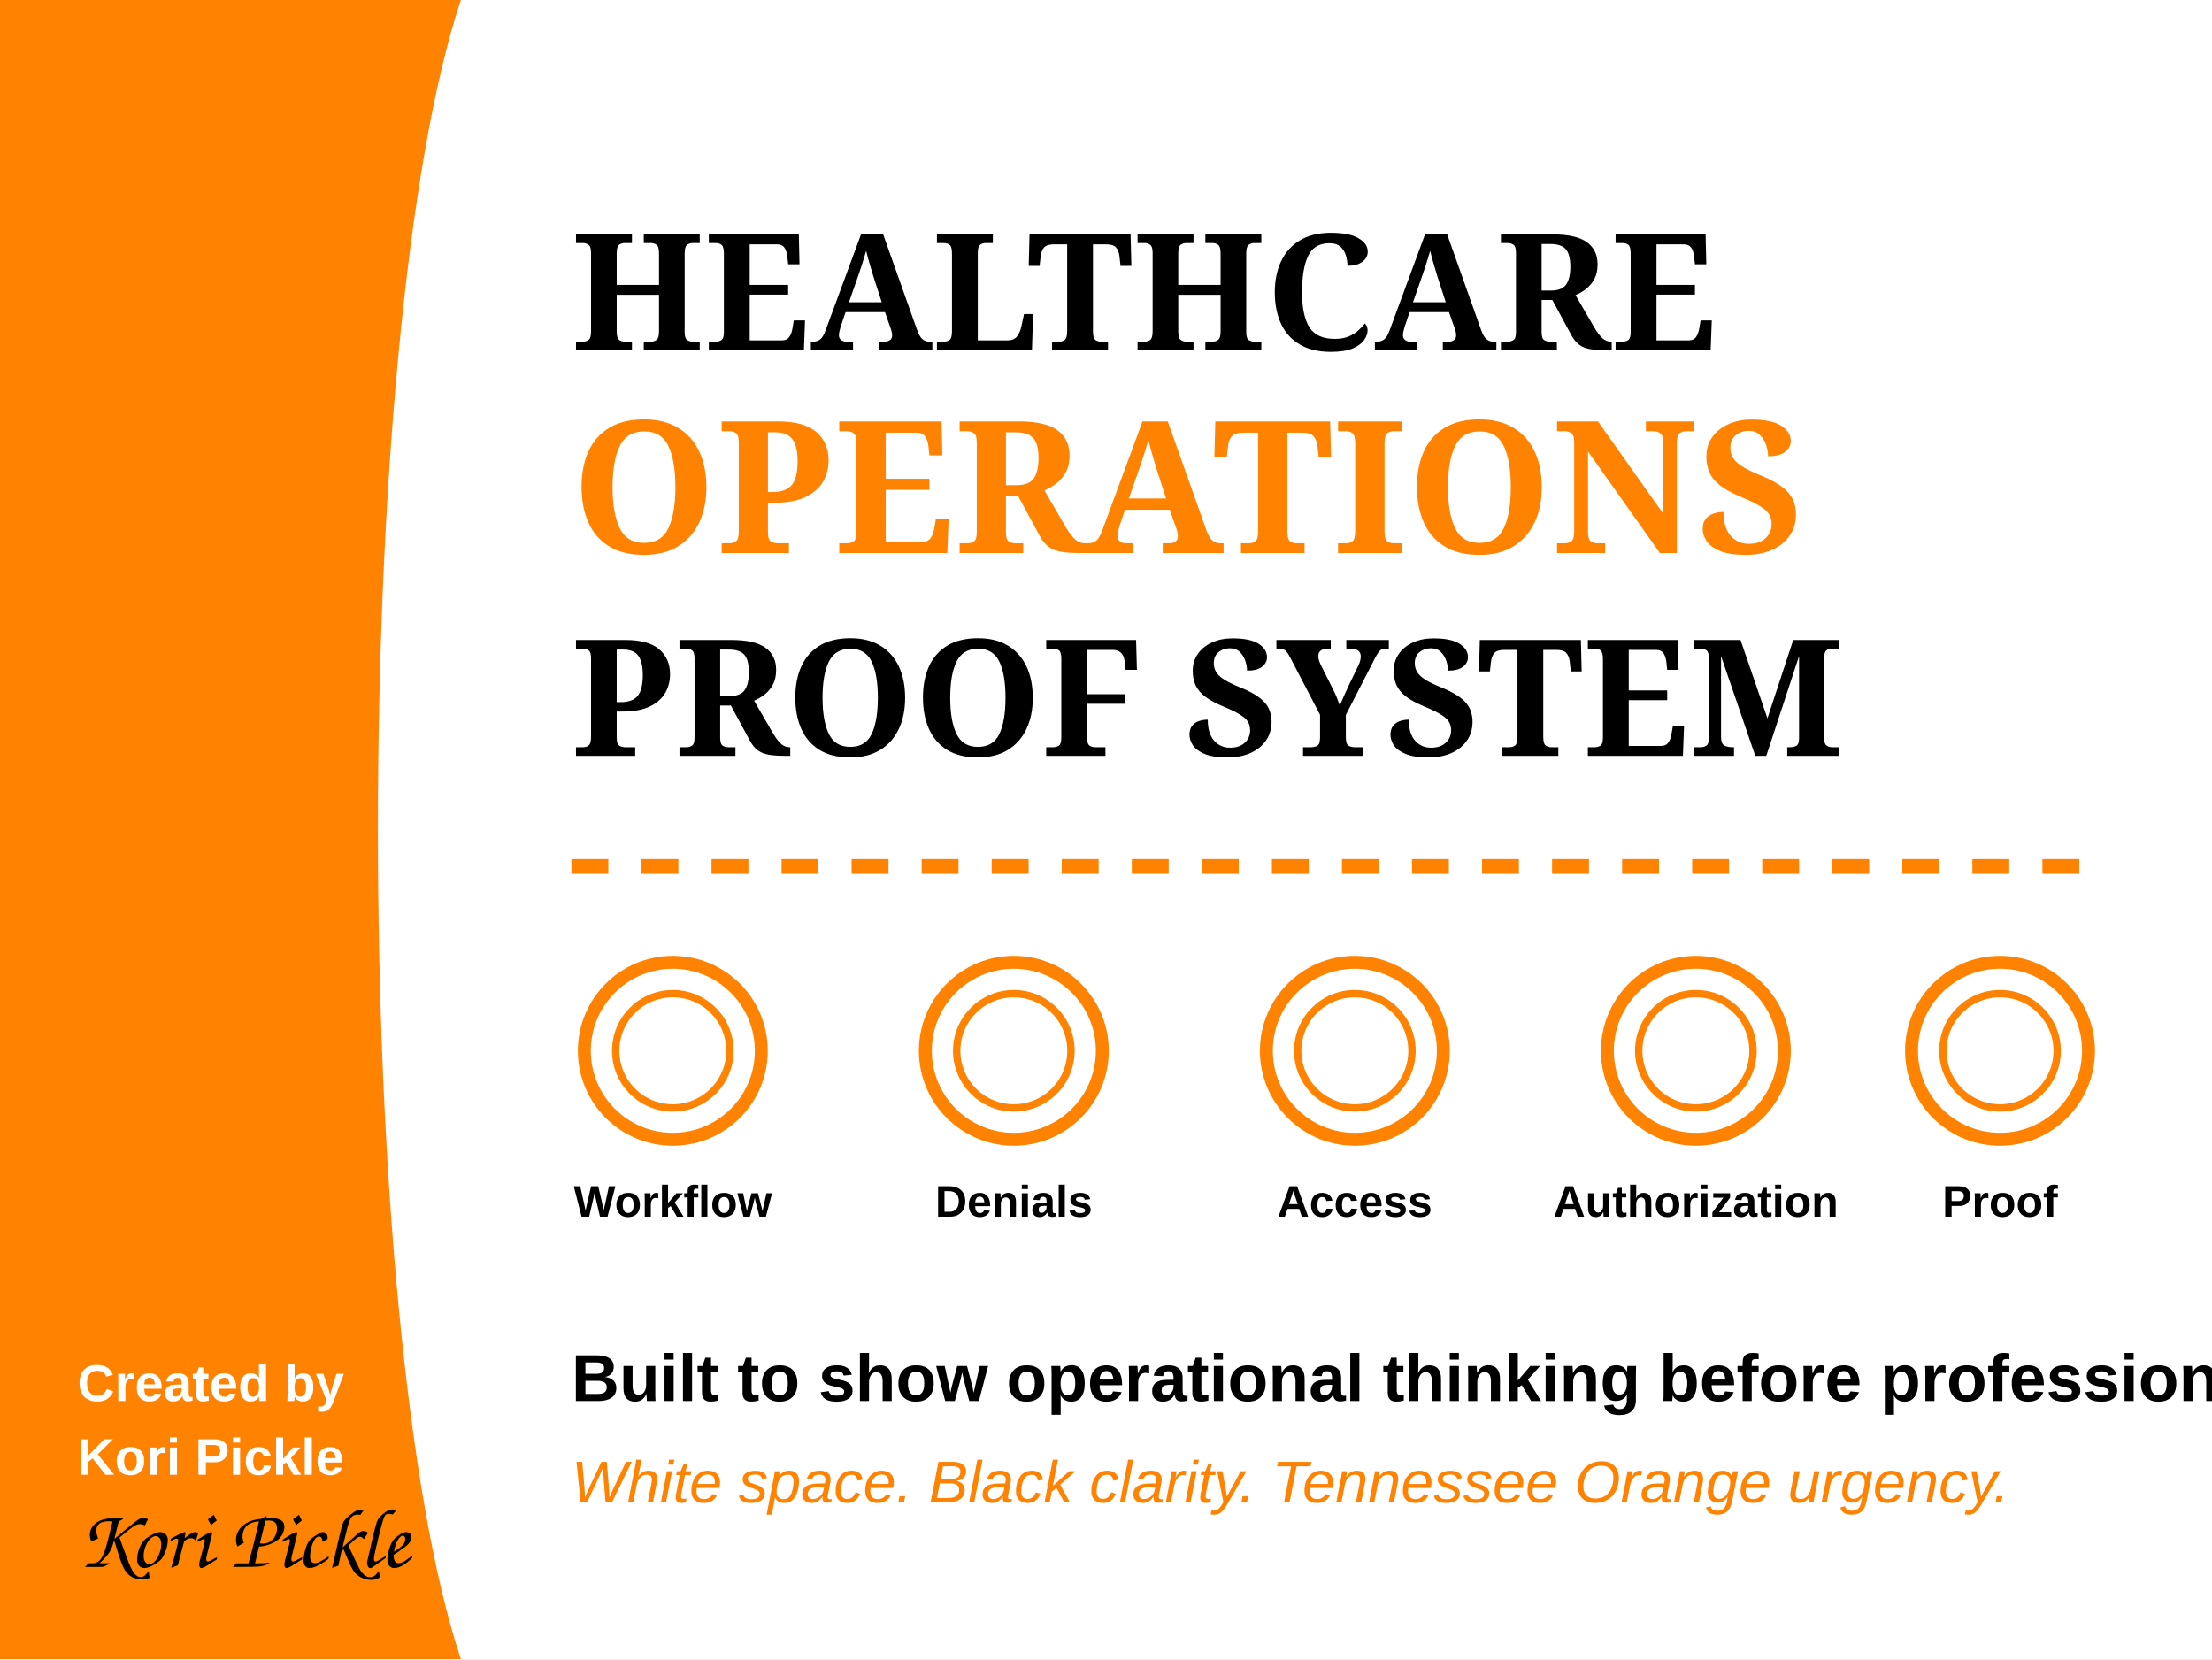
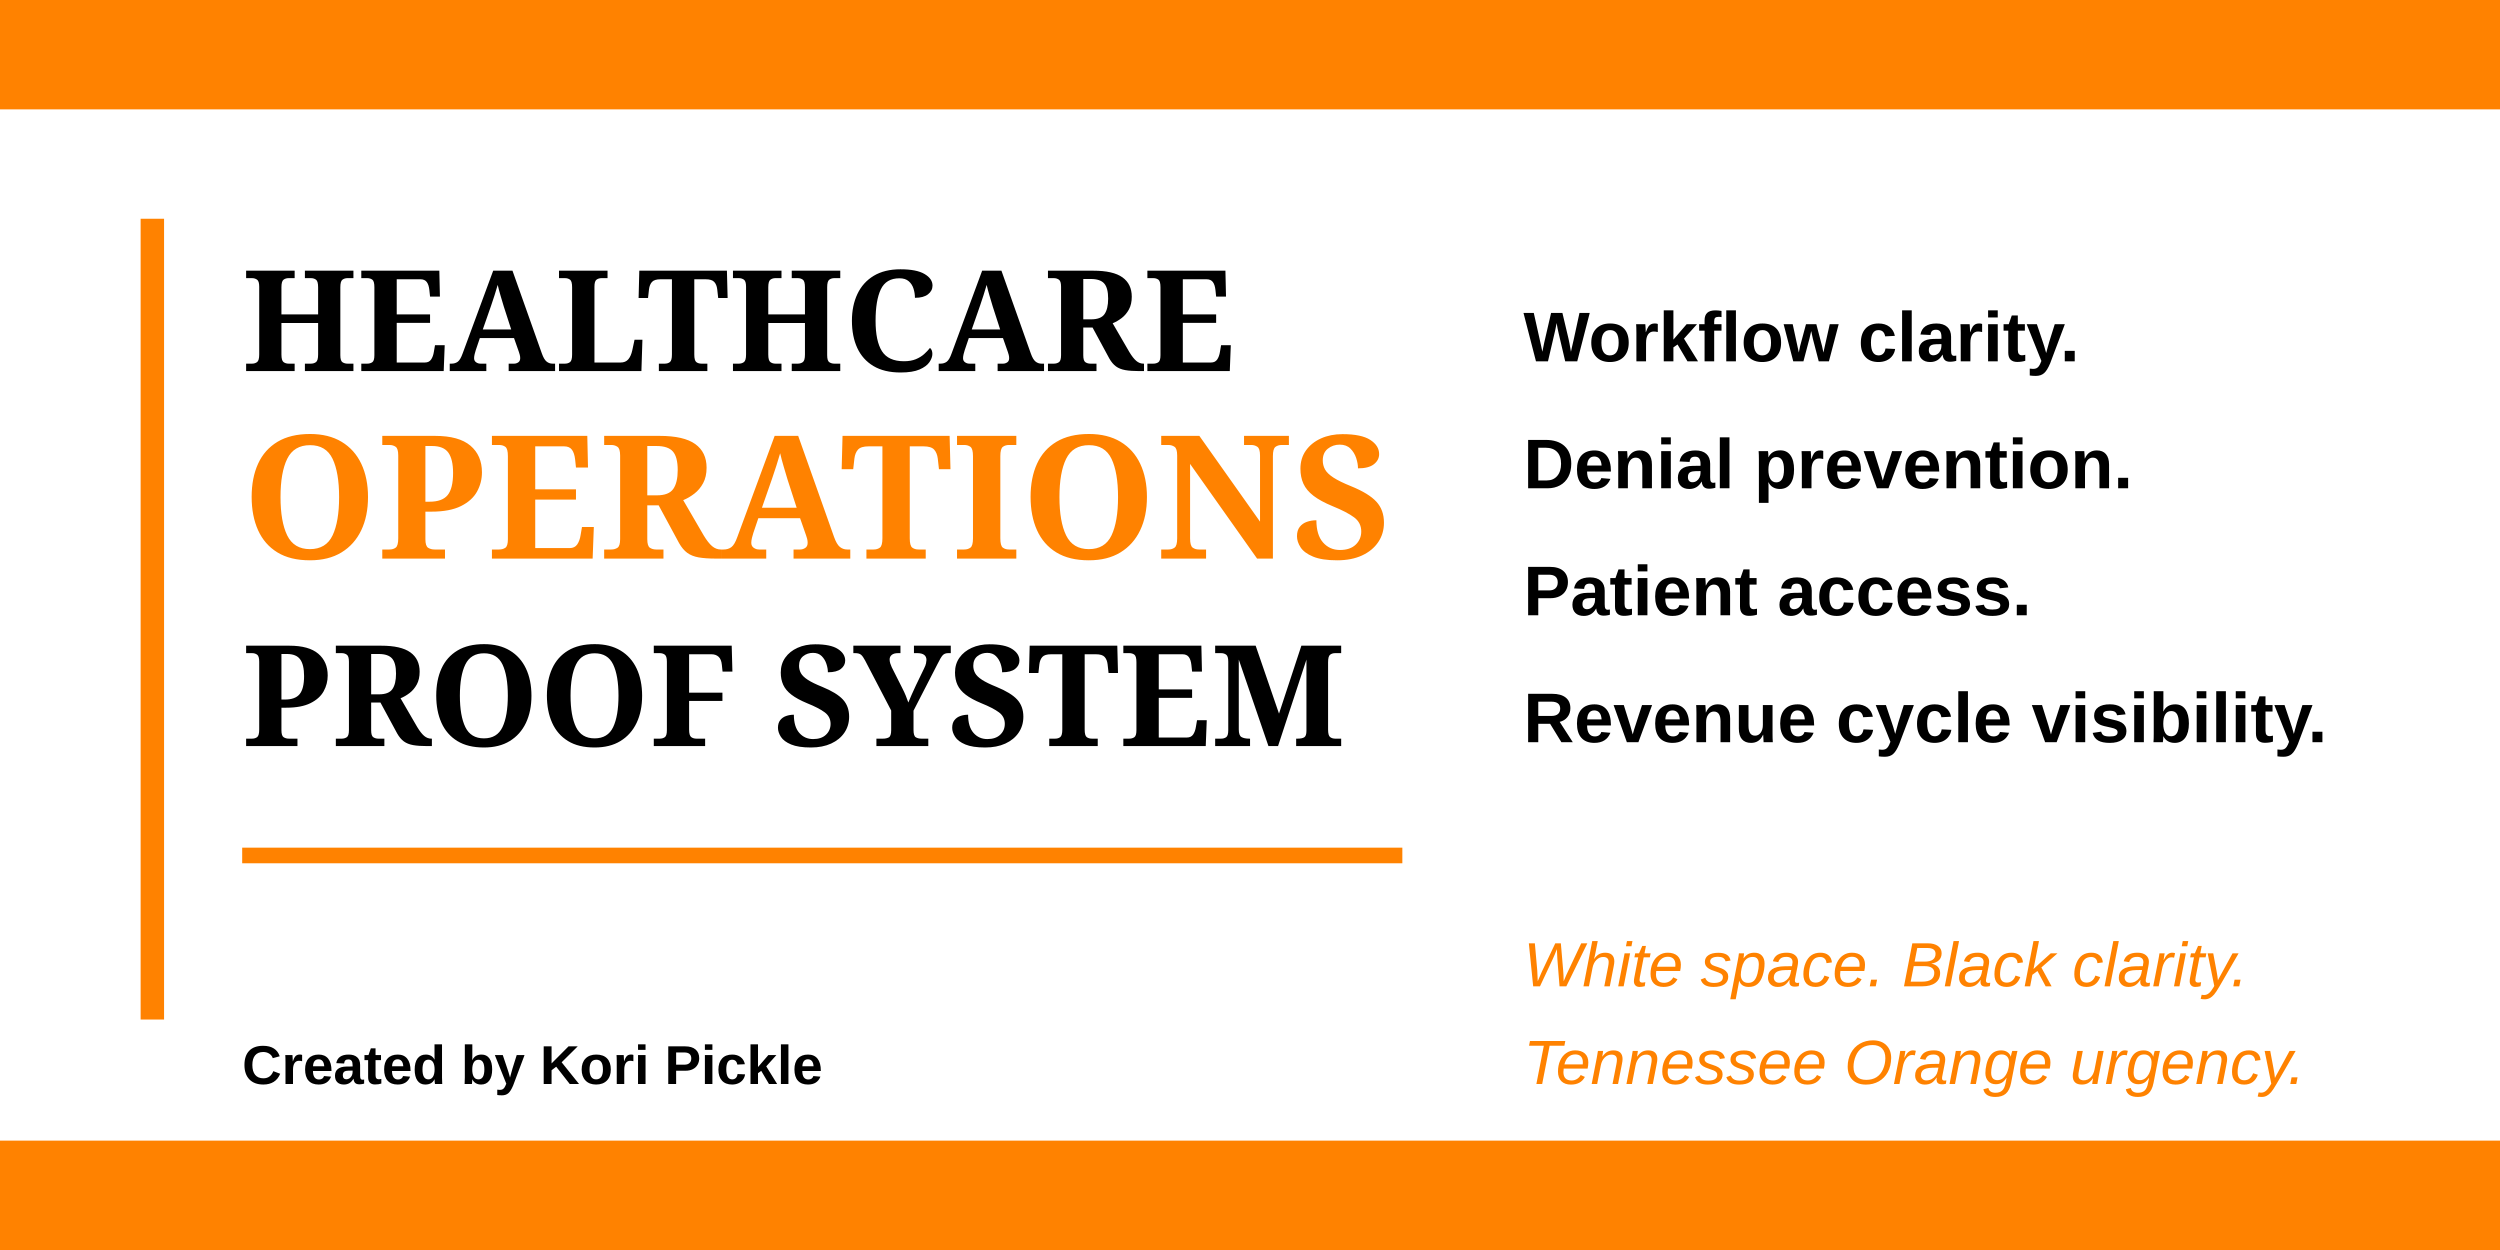
- <svg xmlns="http://www.w3.org/2000/svg" width="1200" height="900" viewBox="0 0 1200 900" role="img" aria-label="Healthcare Operations Proof System branded mobile readable banner">
-   <rect width="1200" height="900" fill="#FFFFFF" />
-   <path d="M0 0 H250 C190 180 190 720 250 900 H0 Z" fill="#FF8200" />
-   <text x="310" y="190" font-family="Georgia,serif" font-size="88" font-weight="700" fill="#000000">HEALTHCARE</text>
-   <text x="310" y="300" font-family="Georgia,serif" font-size="100" font-weight="700" fill="#FF8200">OPERATIONS</text>
-   <text x="310" y="410" font-family="Georgia,serif" font-size="88" font-weight="700" fill="#000000">PROOF SYSTEM</text>
-   <line x1="310" y1="470" x2="1135" y2="470" stroke="#FF8200" stroke-width="8" stroke-dasharray="20 18" />
-   <g fill="#FFFFFF" stroke="#FF8200" stroke-width="7">
-     <circle cx="365" cy="570" r="48" />
-     <circle cx="550" cy="570" r="48" />
-     <circle cx="735" cy="570" r="48" />
-     <circle cx="920" cy="570" r="48" />
-     <circle cx="1085" cy="570" r="48" />
-   </g>
-   <g fill="none" stroke="#FF8200" stroke-width="4">
-     <circle cx="365" cy="570" r="31" />
-     <circle cx="550" cy="570" r="31" />
-     <circle cx="735" cy="570" r="31" />
-     <circle cx="920" cy="570" r="31" />
-     <circle cx="1085" cy="570" r="31" />
-   </g>
-   <g font-family="Arial,sans-serif" font-size="24" font-weight="700" fill="#000000" text-anchor="middle">
-     <text x="365" y="660">Workflow</text>
-     <text x="550" y="660">Denials</text>
-     <text x="735" y="660">Access</text>
-     <text x="920" y="660">Authorization</text>
-     <text x="1085" y="660">Proof</text>
-   </g>
-   <text x="310" y="760" font-family="Arial,sans-serif" font-size="36" font-weight="700" fill="#000000">Built to show operational thinking before professional experience.</text>
-   <text x="310" y="815" font-family="Arial,sans-serif" font-size="32" font-style="italic" fill="#FF8200">White space. Black clarity. Tennessee Orange urgency.</text>
-   <text x="42" y="760" font-family="Arial,sans-serif" font-size="28" font-weight="700" fill="#FFFFFF">Created by</text>
-   <text x="42" y="800" font-family="Arial,sans-serif" font-size="28" font-weight="700" fill="#FFFFFF">Kori Pickle</text>
-   <text x="42" y="850" font-family="Brush Script MT,Segoe Script,cursive" font-size="46" fill="#000000">Kori Pickle</text>
+ <svg xmlns="http://www.w3.org/2000/svg" width="1280" height="640" viewBox="0 0 1280 640">
+   <rect width="1280" height="640" fill="#FFFFFF" />
+   <rect width="1280" height="56" fill="#FF8200" />
+   <rect y="584" width="1280" height="56" fill="#FF8200" />
+   <rect x="72" y="112" width="12" height="410" fill="#FF8200" />
+   <text x="124" y="190" font-family="Georgia,serif" font-size="72" font-weight="700" fill="#000000">
+ HEALTHCARE
+ </text>
+   <text x="124" y="286" font-family="Georgia,serif" font-size="88" font-weight="700" fill="#FF8200">
+ OPERATIONS
+ </text>
+   <text x="124" y="382" font-family="Georgia,serif" font-size="72" font-weight="700" fill="#000000">
+ PROOF SYSTEM
+ </text>
+   <line x1="124" y1="438" x2="718" y2="438" stroke="#FF8200" stroke-width="8" />
+   <text x="780" y="185" font-family="Arial,sans-serif" font-size="36" font-weight="700" fill="#000000">
+ Workflow clarity.
+ </text>
+   <text x="780" y="250" font-family="Arial,sans-serif" font-size="36" font-weight="700" fill="#000000">
+ Denial prevention.
+ </text>
+   <text x="780" y="315" font-family="Arial,sans-serif" font-size="36" font-weight="700" fill="#000000">
+ Patient access.
+ </text>
+   <text x="780" y="380" font-family="Arial,sans-serif" font-size="36" font-weight="700" fill="#000000">
+ Revenue cycle visibility.
+ </text>
+   <text x="780" y="505" font-family="Arial,sans-serif" font-size="32" font-style="italic" fill="#FF8200">
+ White space. Black clarity.
+ </text>
+   <text x="780" y="555" font-family="Arial,sans-serif" font-size="32" font-style="italic" fill="#FF8200">
+ Tennessee Orange urgency.
+ </text>
+   <text x="124" y="555" font-family="Arial,sans-serif" font-size="28" font-weight="700" fill="#000000">
+ Created by Kori Pickle
+ </text>
</svg>
